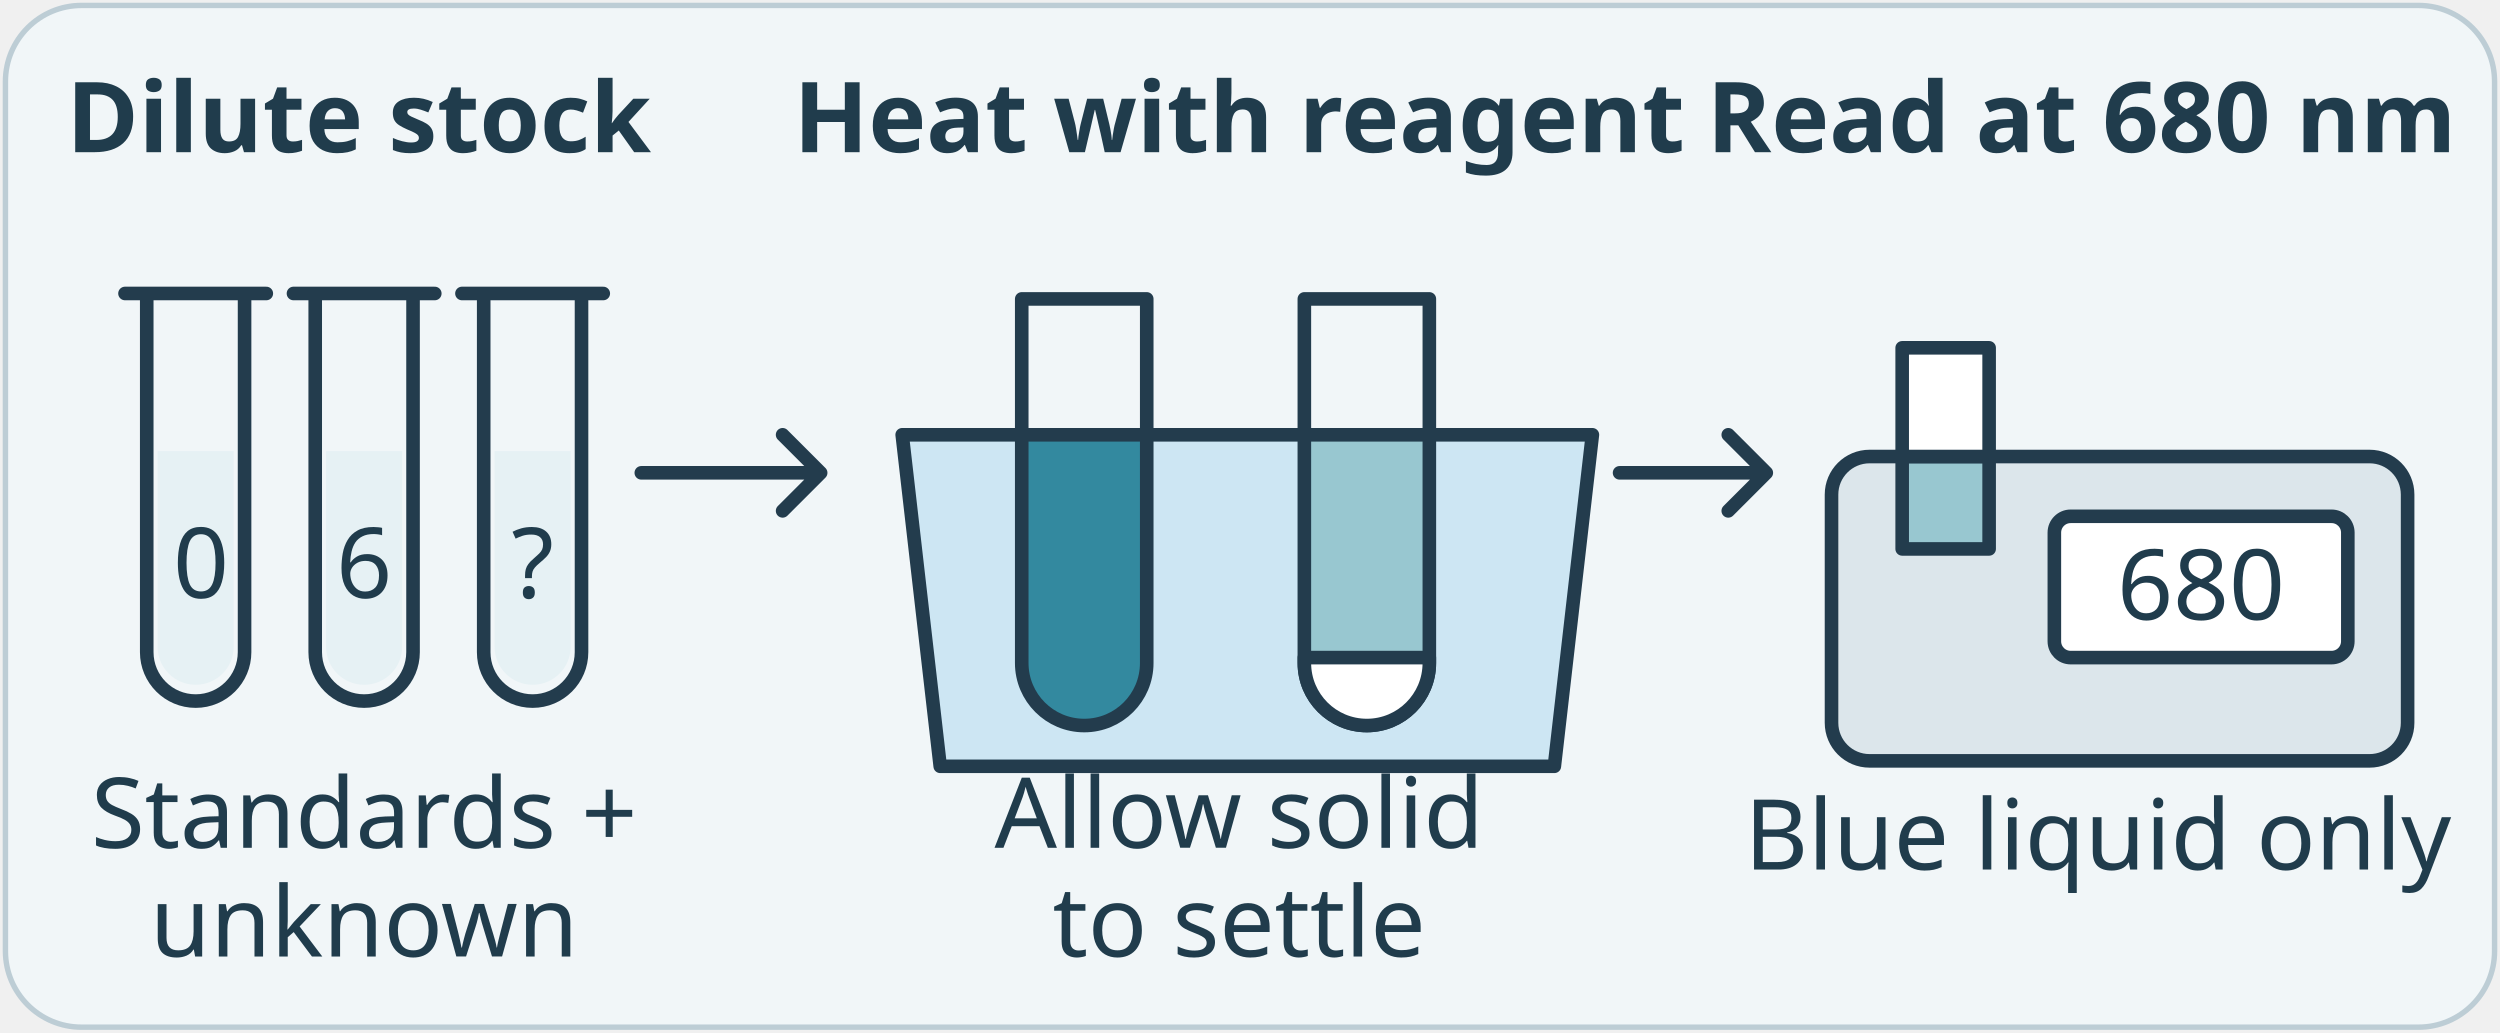
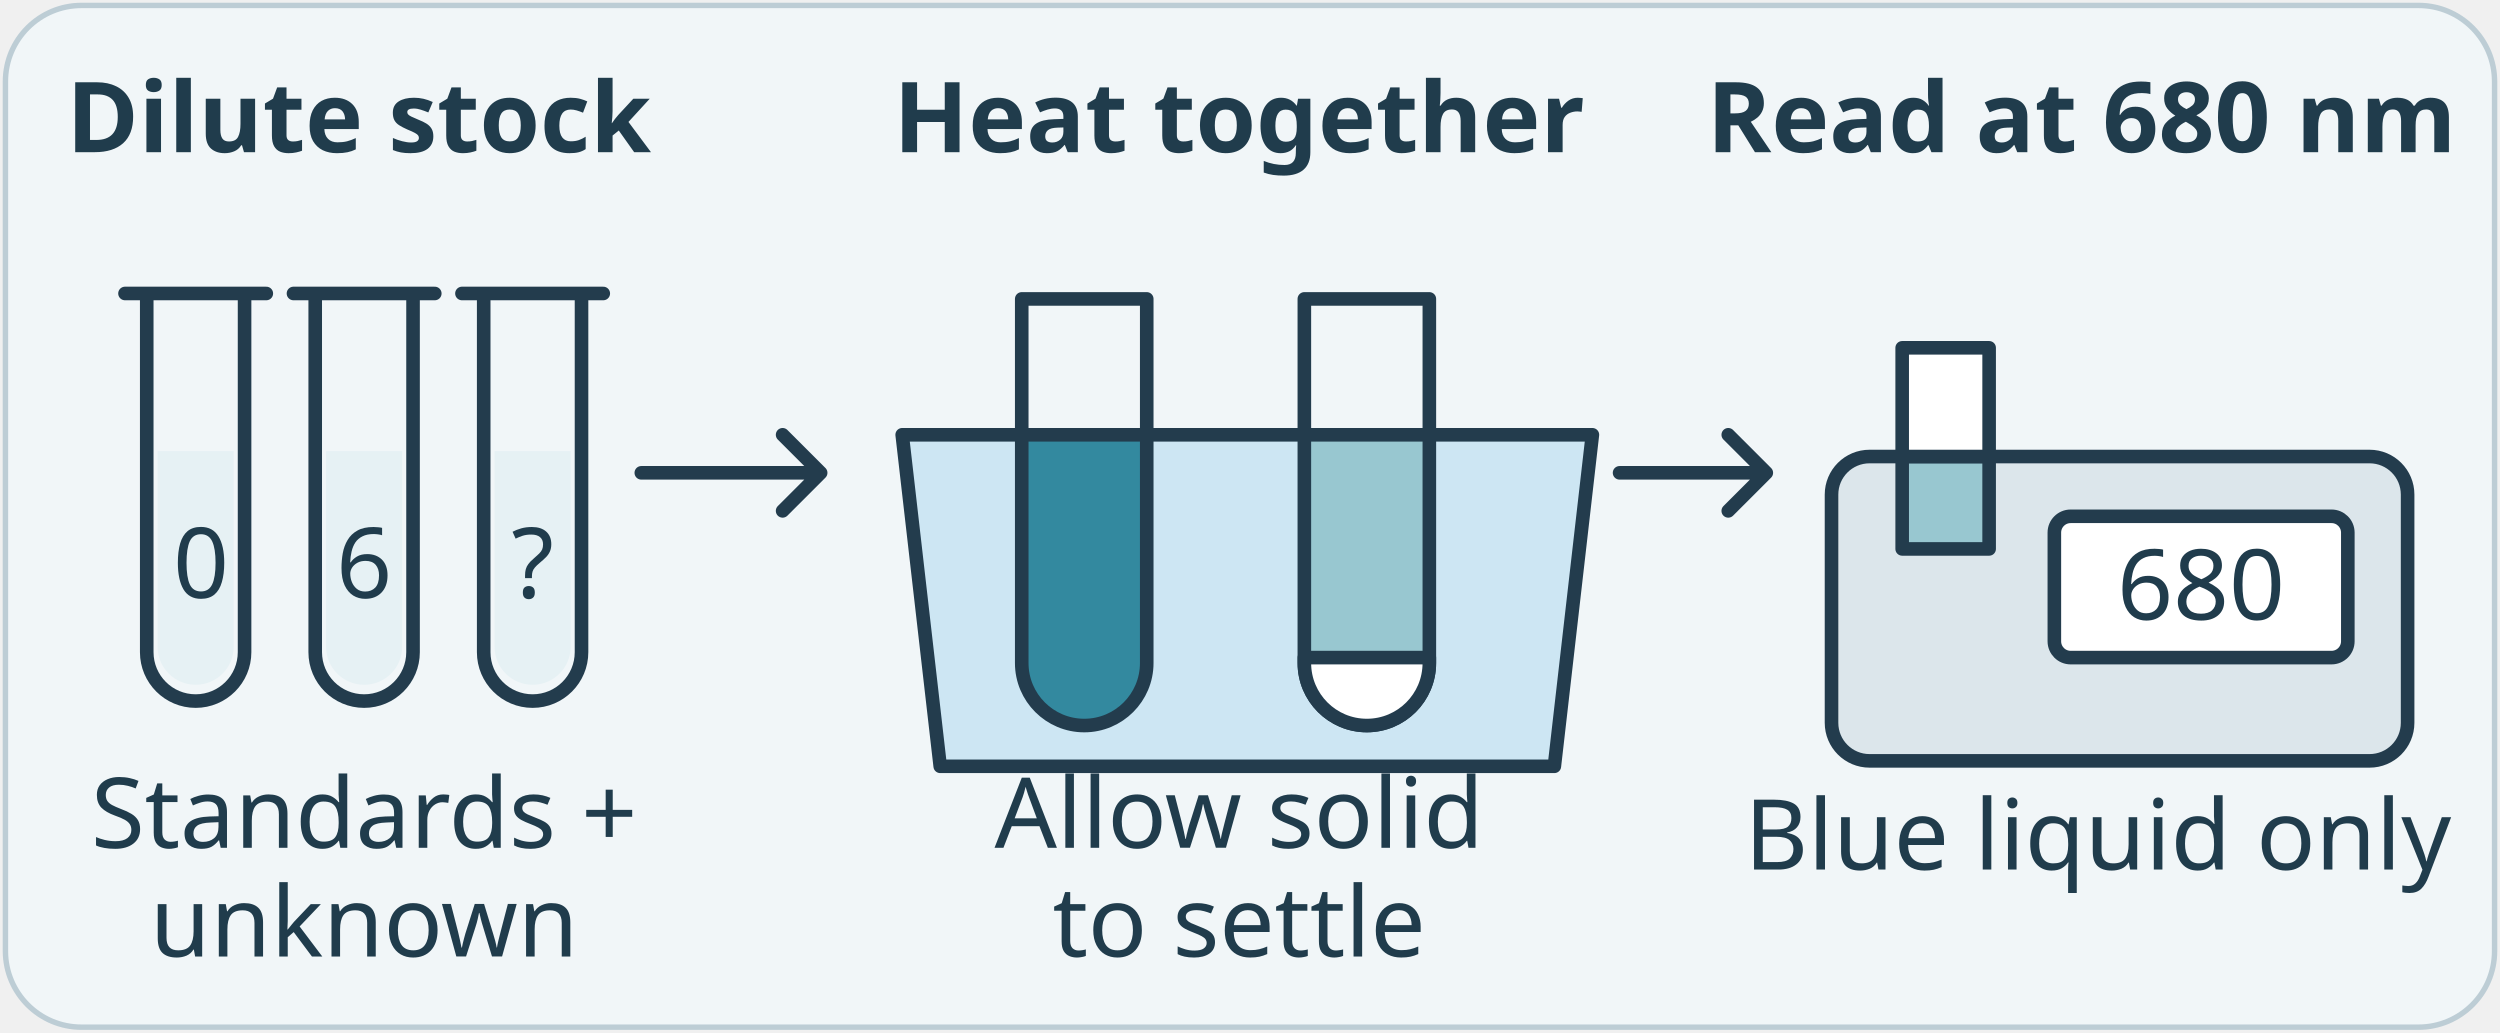
<svg xmlns="http://www.w3.org/2000/svg" viewBox="0 0 460 190">
  <rect x="1" y="1" width="458" height="188" rx="14" fill="#f1f6f8" stroke="#bdcdd5" />
  <g stroke="#233c4d" stroke-width="2.5" stroke-linecap="round" stroke-linejoin="round" fill="none">
    <path d="M23 54h26m-22 0v66a9 9 0 0 0 18 0V54m9 0h26m-22 0v66a9 9 0 0 0 18 0V54m9 0h26m-22 0v66a9 9 0 0 0 18 0V54" />
    <path fill="#e6f1f4" stroke="none" d="M29 83h14v36a7 7 0 0 1-14 0zm31 0h14v36a7 7 0 0 1-14 0zm31 0h14v36a7 7 0 0 1-14 0z" />
    <path d="M118 87h33m-7-7 7 7-7 7" />
    <path fill="#cde6f3" d="M166 80h127l-7 61H173z" />
    <path fill="#33899f" d="M188 80h23v42a11.5 11.5 0 0 1-23 0z" />
    <path fill="#98c7d0" d="M240 80h23v42a11.5 11.5 0 0 1-23 0z" />
    <path d="M188 80V55h23v25m29 0V55h23v25" />
    <path fill="#fff" d="M240 121h23v1a11.5 11.5 0 0 1-23 0z" />
    <path d="M298 87h27m-7-7 7 7-7 7" />
    <rect x="337" y="84" width="106" height="56" rx="7" fill="#dce6eb" />
    <rect x="378" y="95" width="54" height="26" rx="3" fill="#fff" />
    <path fill="#98c7d0" d="M350 84h16v17h-16z" />
    <path fill="#fff" d="M350 64h16v20h-16z" />
  </g>
  <g fill="#203c4c" font-family="system-ui,sans-serif" text-anchor="middle" font-size="18">
    <text x="66" y="28" font-weight="700">Dilute stock</text>
-     <text x="228" y="28" font-weight="700">Heat with reagent</text>
+     <text x="228" y="28" font-weight="700">Heat together</text>
    <text x="383" y="28" font-weight="700">Read at 680 nm</text>
    <text x="37" y="110">0</text>
    <text x="67" y="110">6</text>
    <text x="98" y="110">?</text>
    <text x="67" y="156">Standards +</text>
    <text x="67" y="176">unknown</text>
    <text x="228" y="156">Allow solid</text>
    <text x="228" y="176">to settle</text>
    <text x="405" y="114">680</text>
    <text x="386" y="160">Blue liquid only</text>
  </g>
</svg>
